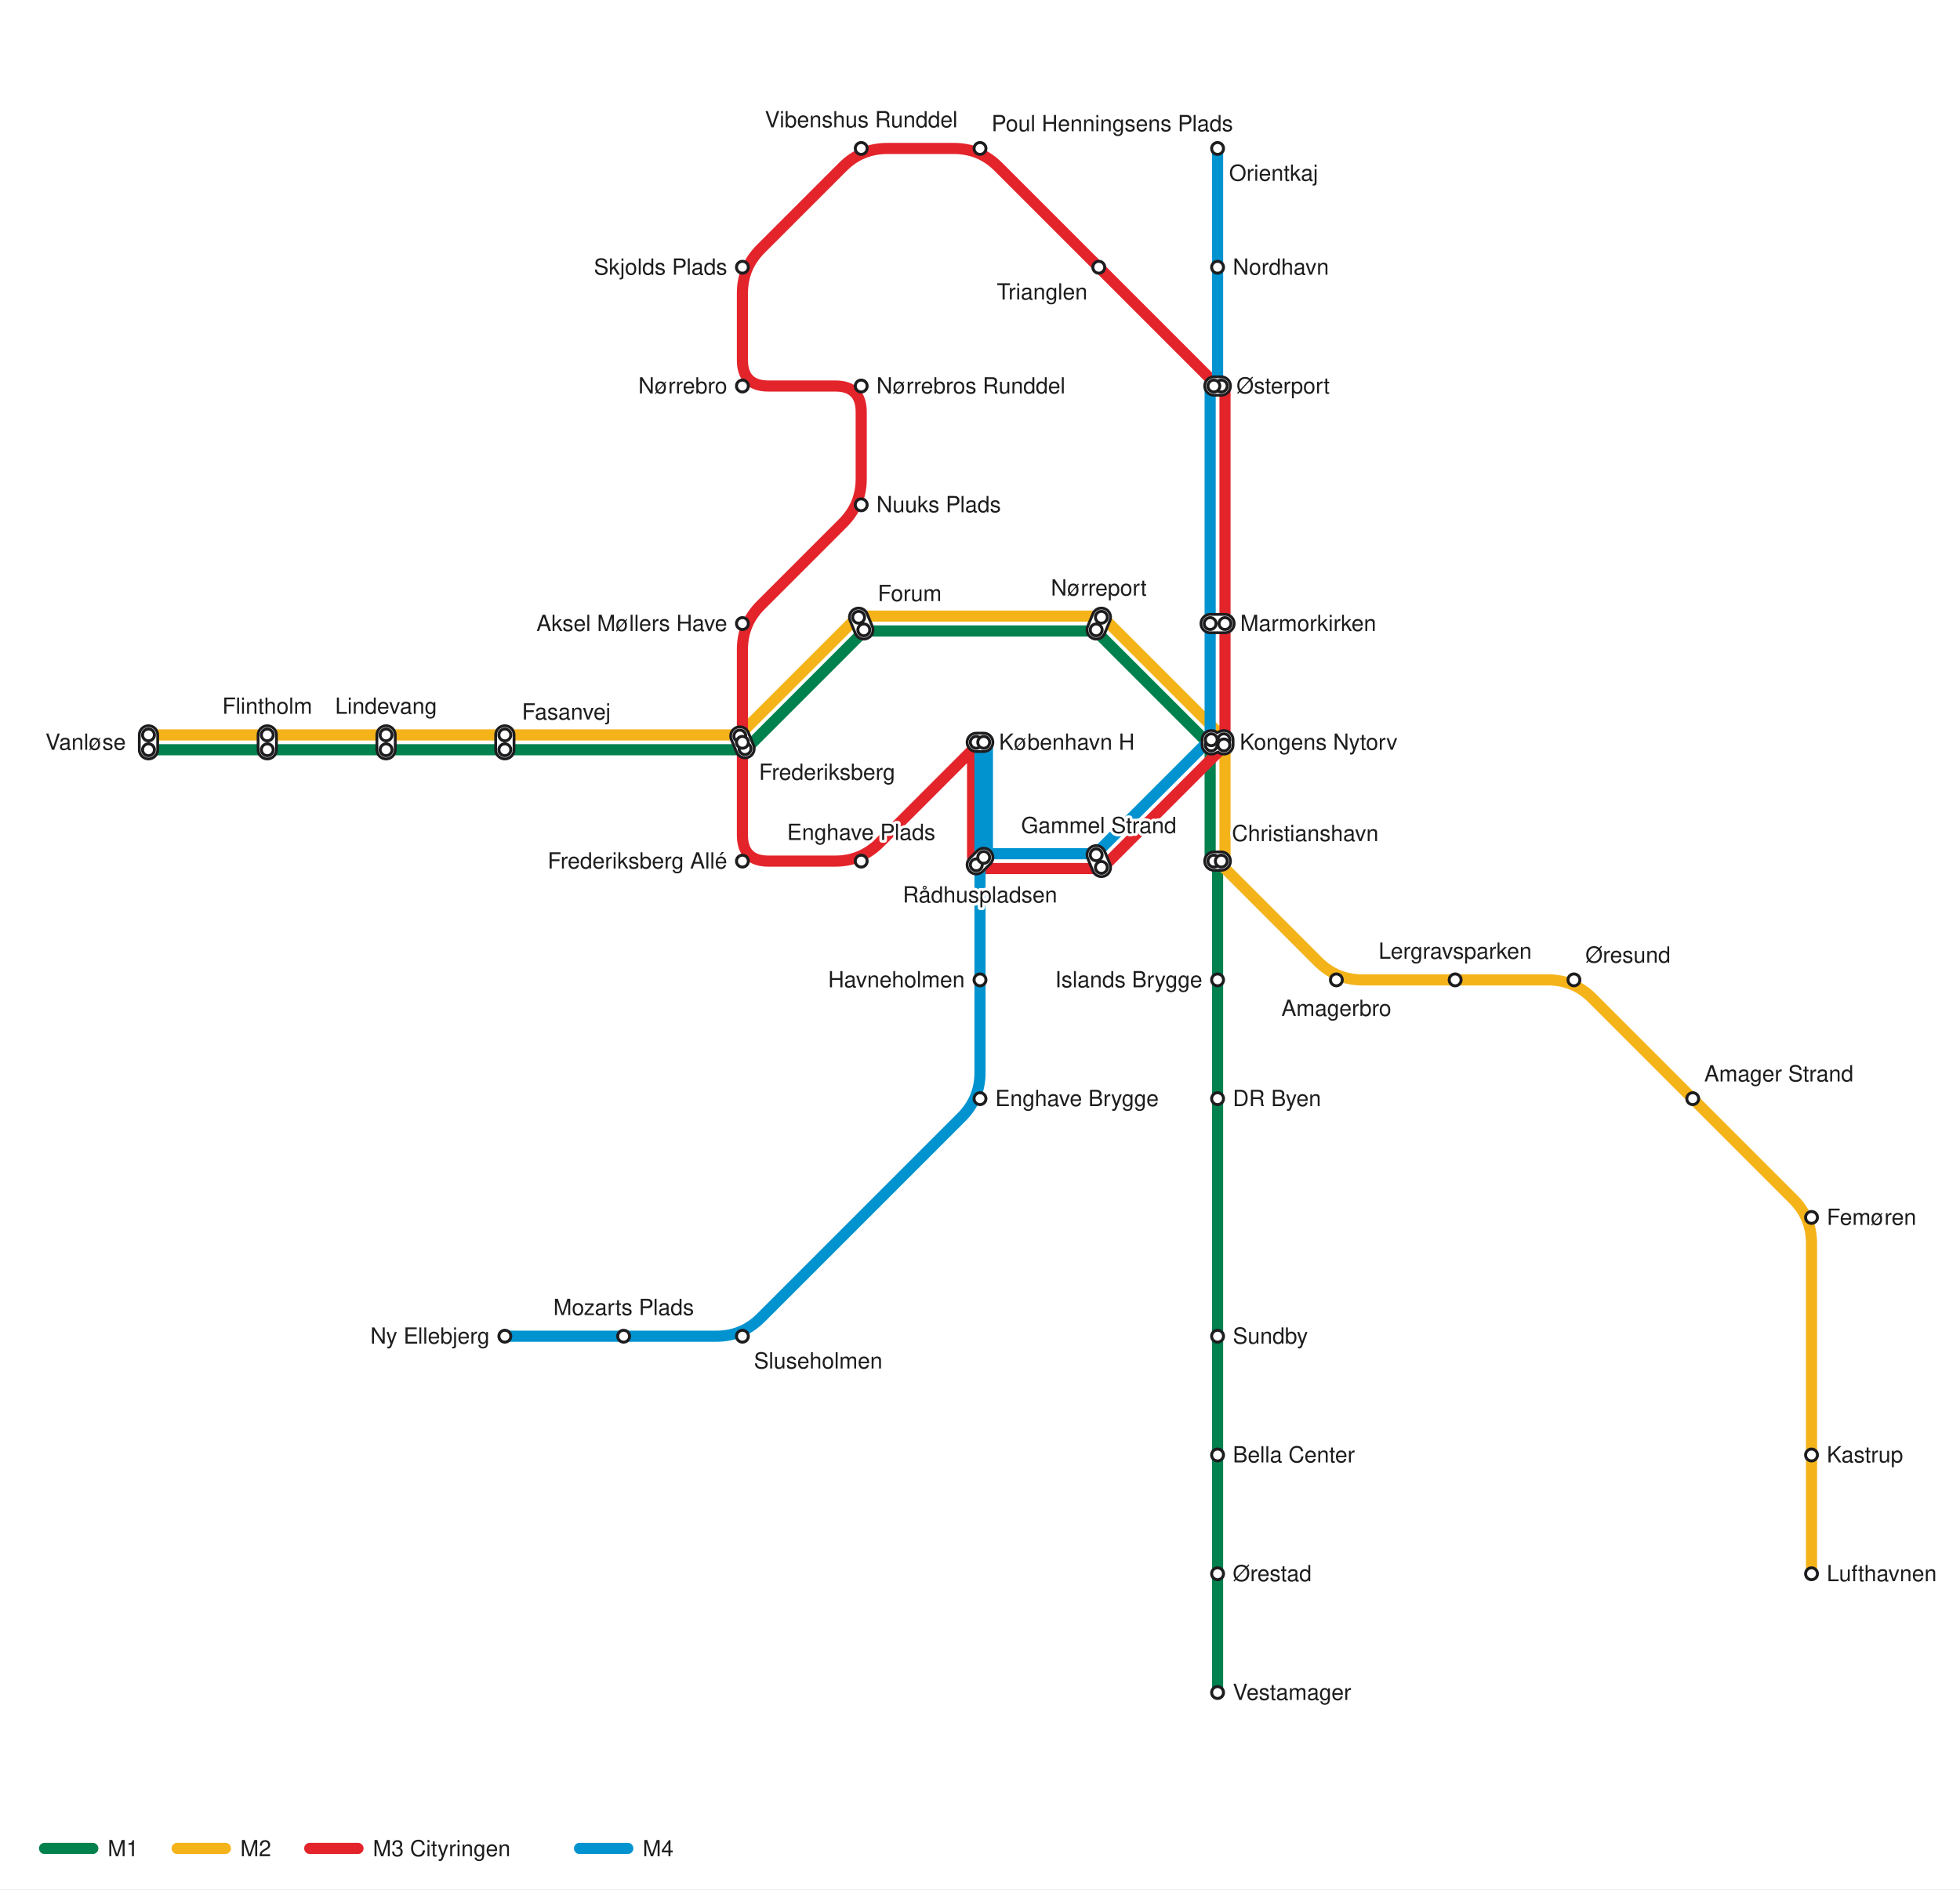
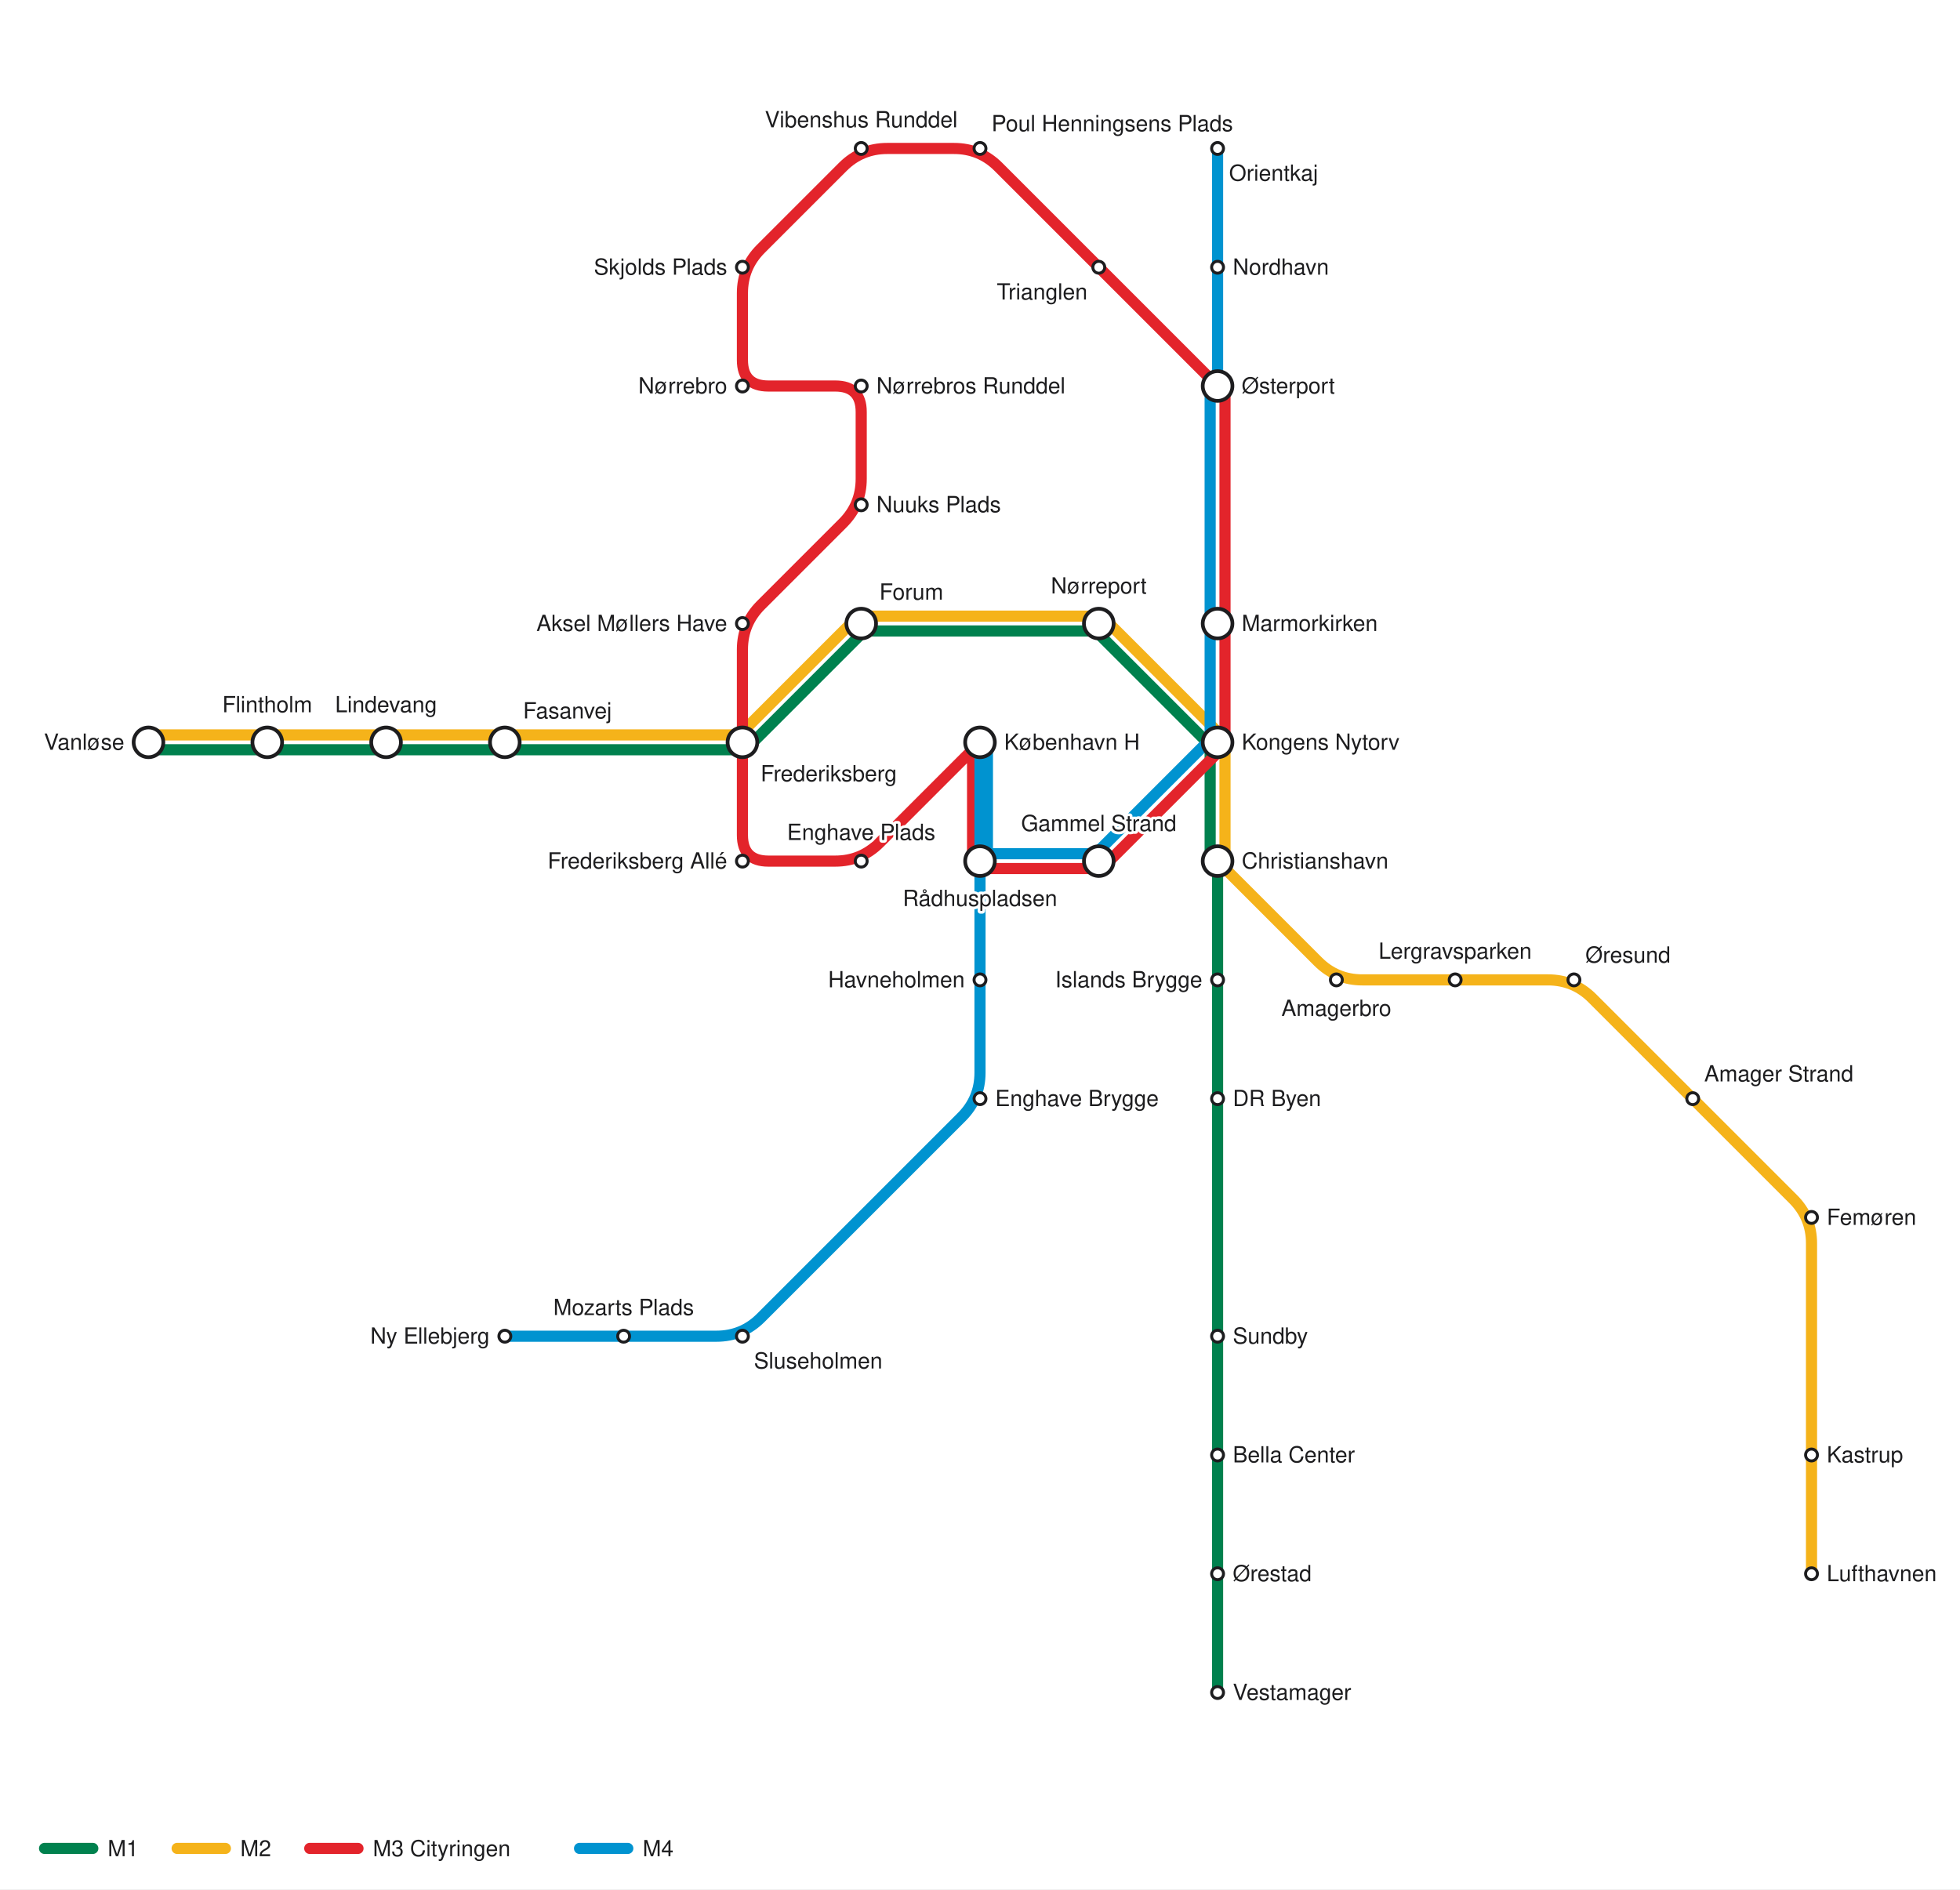
<svg xmlns="http://www.w3.org/2000/svg" viewBox="0 0 1056 1018" width="1056" height="1018">
  <rect width="100%" height="100%" fill="#ffffff" />
  <path d="M80 404 L130 404 Q144 404 158 404 L194 404 Q208 404 222 404 L258 404 Q272 404 286 404 L398.5 404 Q400 404 401.4 403.4 L401.4 403.4 Q402.8 402.8 403.9 401.7 L465.7 339.9 Q466.8 338.8 465.4 339.4 L465.4 339.4 Q464 340 465.5 340 L590.5 340 Q592 340 590.6 339.4 L590.6 339.4 Q589.2 338.8 590.3 339.9 L652.1 401.7 Q653.2 402.8 652.6 401.4 L652.6 401.4 Q652 400 652 401.5 L652 462 Q652 464 654 464 L654 464 Q656 464 656 466 L656 514 Q656 528 656 542 L656 578 Q656 592 656 606 L656 706 Q656 720 656 734 L656 770 Q656 784 656 798 L656 834 Q656 848 656 862 L656 912" fill="none" stroke="#00814e" stroke-width="6" stroke-linecap="round" stroke-linejoin="round" />
  <path d="M80 396 L130 396 Q144 396 158 396 L194 396 Q208 396 222 396 L258 396 Q272 396 286 396 L398.5 396 Q400 396 398.6 396.6 L398.6 396.6 Q397.2 397.2 398.3 396.1 L460.1 334.3 Q461.2 333.2 462.6 332.6 L462.6 332.6 Q464 332 465.5 332 L590.5 332 Q592 332 593.4 332.6 L593.4 332.6 Q594.8 333.2 595.9 334.3 L657.7 396.1 Q658.8 397.2 659.4 398.6 L659.4 398.6 Q660 400 660 401.5 L660 462 Q660 464 658 464 L658 464 Q656 464 657.4 465.4 L710.1 518.1 Q720 528 734 528 L770 528 Q784 528 798 528 L834 528 Q848 528 857.9 537.9 L902.1 582.1 Q912 592 921.9 601.9 L966.1 646.1 Q976 656 976 670 L976 770 Q976 784 976 798 L976 848" fill="none" stroke="#f5b31a" stroke-width="6" stroke-linecap="round" stroke-linejoin="round" />
  <path d="M524 400 L524 461.2 Q524 464 526 466 L526 466 Q528 468 530.8 468 L590.5 468 Q592 468 593.4 467.4 L593.4 467.4 Q594.8 466.8 595.9 465.7 L657.7 403.9 Q658.8 402.8 659.4 401.4 L659.4 401.4 Q660 400 660 398.5 L660 350 Q660 336 660 322 L660 210 Q660 208 658 208 L658 208 Q656 208 654.6 206.6 L601.9 153.9 Q592 144 582.1 134.1 L537.9 89.9 Q528 80 514 80 L478 80 Q464 80 454.1 89.9 L409.9 134.1 Q400 144 400 158 L400 194 Q400 208 414 208 L450 208 Q464 208 464 222 L464 258 Q464 272 454.1 281.9 L409.9 326.1 Q400 336 400 350 L400 386 Q400 400 400 414 L400 450 Q400 464 414 464 L450 464 Q464 464 473.9 454.1 L528 400" fill="none" stroke="#e3242b" stroke-width="6" stroke-linecap="round" stroke-linejoin="round" />
  <path d="M656 80 L656 130 Q656 144 656 158 L656 206 Q656 208 654 208 L654 208 Q652 208 652 210 L652 322 Q652 336 652 350 L652 398.5 Q652 400 652.6 398.6 L652.6 398.6 Q653.2 397.2 652.1 398.3 L590.3 460.1 Q589.2 461.2 590.6 460.6 L590.6 460.6 Q592 460 590.5 460 L530.8 460 Q528 460 530 462 L530 462 Q532 464 532 461.2 L532 402 Q532 400 530 400 L530 400 Q528 400 528 402 L528 514 Q528 528 528 542 L528 578 Q528 592 518.1 601.9 L409.9 710.1 Q400 720 386 720 L350 720 Q336 720 322 720 L272 720" fill="none" stroke="#0093d0" stroke-width="6" stroke-linecap="round" stroke-linejoin="round" />
-   <path d="M80 396 L80 404" fill="none" stroke="#1d1d1f" stroke-width="11.4" stroke-linecap="round" stroke-linejoin="round" />
-   <path d="M80 396 L80 404" fill="none" stroke="#fff" stroke-width="8.4" stroke-linecap="round" stroke-linejoin="round" />
-   <circle cx="80" cy="404" r="3.2" fill="#fff" stroke="#1d1d1f" stroke-width="1.6" />
-   <circle cx="80" cy="396" r="3.2" fill="#fff" stroke="#1d1d1f" stroke-width="1.6" />
-   <path d="M144 396 L144 404" fill="none" stroke="#1d1d1f" stroke-width="11.4" stroke-linecap="round" stroke-linejoin="round" />
-   <path d="M144 396 L144 404" fill="none" stroke="#fff" stroke-width="8.4" stroke-linecap="round" stroke-linejoin="round" />
-   <circle cx="144" cy="404" r="3.2" fill="#fff" stroke="#1d1d1f" stroke-width="1.6" />
-   <circle cx="144" cy="396" r="3.2" fill="#fff" stroke="#1d1d1f" stroke-width="1.6" />
-   <path d="M208 396 L208 404" fill="none" stroke="#1d1d1f" stroke-width="11.4" stroke-linecap="round" stroke-linejoin="round" />
-   <path d="M208 396 L208 404" fill="none" stroke="#fff" stroke-width="8.4" stroke-linecap="round" stroke-linejoin="round" />
-   <circle cx="208" cy="404" r="3.2" fill="#fff" stroke="#1d1d1f" stroke-width="1.6" />
-   <circle cx="208" cy="396" r="3.2" fill="#fff" stroke="#1d1d1f" stroke-width="1.6" />
-   <path d="M272 396 L272 404" fill="none" stroke="#1d1d1f" stroke-width="11.4" stroke-linecap="round" stroke-linejoin="round" />
-   <path d="M272 396 L272 404" fill="none" stroke="#fff" stroke-width="8.4" stroke-linecap="round" stroke-linejoin="round" />
-   <circle cx="272" cy="404" r="3.2" fill="#fff" stroke="#1d1d1f" stroke-width="1.6" />
-   <circle cx="272" cy="396" r="3.2" fill="#fff" stroke="#1d1d1f" stroke-width="1.6" />
-   <path d="M398.6 396.6 L400 400 L401.4 403.4" fill="none" stroke="#1d1d1f" stroke-width="11.4" stroke-linecap="round" stroke-linejoin="round" />
-   <path d="M398.6 396.6 L400 400 L401.4 403.4" fill="none" stroke="#fff" stroke-width="8.4" stroke-linecap="round" stroke-linejoin="round" />
-   <circle cx="401.4" cy="403.4" r="3.2" fill="#fff" stroke="#1d1d1f" stroke-width="1.6" />
-   <circle cx="398.6" cy="396.6" r="3.2" fill="#fff" stroke="#1d1d1f" stroke-width="1.6" />
-   <circle cx="400" cy="400" r="3.2" fill="#fff" stroke="#1d1d1f" stroke-width="1.6" />
-   <path d="M462.6 332.6 L465.4 339.4" fill="none" stroke="#1d1d1f" stroke-width="11.4" stroke-linecap="round" stroke-linejoin="round" />
-   <path d="M462.6 332.6 L465.4 339.4" fill="none" stroke="#fff" stroke-width="8.4" stroke-linecap="round" stroke-linejoin="round" />
-   <circle cx="465.4" cy="339.4" r="3.2" fill="#fff" stroke="#1d1d1f" stroke-width="1.6" />
-   <circle cx="462.6" cy="332.6" r="3.2" fill="#fff" stroke="#1d1d1f" stroke-width="1.6" />
-   <path d="M593.4 332.6 L590.6 339.4" fill="none" stroke="#1d1d1f" stroke-width="11.4" stroke-linecap="round" stroke-linejoin="round" />
-   <path d="M593.4 332.6 L590.6 339.4" fill="none" stroke="#fff" stroke-width="8.4" stroke-linecap="round" stroke-linejoin="round" />
-   <circle cx="590.6" cy="339.4" r="3.2" fill="#fff" stroke="#1d1d1f" stroke-width="1.6" />
-   <circle cx="593.4" cy="332.6" r="3.2" fill="#fff" stroke="#1d1d1f" stroke-width="1.6" />
-   <path d="M652.6 398.6 L652.6 401.4 L659.4 398.6 L659.4 401.4" fill="none" stroke="#1d1d1f" stroke-width="11.4" stroke-linecap="round" stroke-linejoin="round" />
-   <path d="M652.6 398.6 L652.6 401.4 L659.4 398.6 L659.4 401.4" fill="none" stroke="#fff" stroke-width="8.4" stroke-linecap="round" stroke-linejoin="round" />
-   <circle cx="652.6" cy="401.4" r="3.2" fill="#fff" stroke="#1d1d1f" stroke-width="1.6" />
-   <circle cx="659.4" cy="398.6" r="3.2" fill="#fff" stroke="#1d1d1f" stroke-width="1.6" />
-   <circle cx="659.4" cy="401.4" r="3.2" fill="#fff" stroke="#1d1d1f" stroke-width="1.6" />
-   <circle cx="652.6" cy="398.6" r="3.2" fill="#fff" stroke="#1d1d1f" stroke-width="1.6" />
-   <path d="M654 464 L658 464" fill="none" stroke="#1d1d1f" stroke-width="11.4" stroke-linecap="round" stroke-linejoin="round" />
-   <path d="M654 464 L658 464" fill="none" stroke="#fff" stroke-width="8.4" stroke-linecap="round" stroke-linejoin="round" />
-   <circle cx="654" cy="464" r="3.2" fill="#fff" stroke="#1d1d1f" stroke-width="1.6" />
-   <circle cx="658" cy="464" r="3.2" fill="#fff" stroke="#1d1d1f" stroke-width="1.6" />
+   <circle cx="80" cy="400" r="8" fill="#fff" stroke="#1d1d1f" stroke-width="2" />
+   <circle cx="144" cy="400" r="8" fill="#fff" stroke="#1d1d1f" stroke-width="2" />
+   <circle cx="208" cy="400" r="8" fill="#fff" stroke="#1d1d1f" stroke-width="2" />
+   <circle cx="272" cy="400" r="8" fill="#fff" stroke="#1d1d1f" stroke-width="2" />
+   <circle cx="400" cy="400" r="8" fill="#fff" stroke="#1d1d1f" stroke-width="2" />
+   <circle cx="464" cy="336" r="8" fill="#fff" stroke="#1d1d1f" stroke-width="2" />
+   <circle cx="592" cy="336" r="8" fill="#fff" stroke="#1d1d1f" stroke-width="2" />
+   <circle cx="656" cy="400" r="8" fill="#fff" stroke="#1d1d1f" stroke-width="2" />
+   <circle cx="656" cy="464" r="8" fill="#fff" stroke="#1d1d1f" stroke-width="2" />
  <circle cx="656" cy="528" r="3.2" fill="#fff" stroke="#1d1d1f" stroke-width="1.6" />
  <circle cx="656" cy="592" r="3.2" fill="#fff" stroke="#1d1d1f" stroke-width="1.6" />
  <circle cx="656" cy="720" r="3.2" fill="#fff" stroke="#1d1d1f" stroke-width="1.6" />
  <circle cx="656" cy="784" r="3.2" fill="#fff" stroke="#1d1d1f" stroke-width="1.6" />
  <circle cx="656" cy="848" r="3.2" fill="#fff" stroke="#1d1d1f" stroke-width="1.6" />
  <circle cx="656" cy="912" r="3.2" fill="#fff" stroke="#1d1d1f" stroke-width="1.6" />
  <circle cx="720" cy="528" r="3.2" fill="#fff" stroke="#1d1d1f" stroke-width="1.6" />
  <circle cx="784" cy="528" r="3.2" fill="#fff" stroke="#1d1d1f" stroke-width="1.6" />
  <circle cx="848" cy="528" r="3.2" fill="#fff" stroke="#1d1d1f" stroke-width="1.6" />
  <circle cx="912" cy="592" r="3.2" fill="#fff" stroke="#1d1d1f" stroke-width="1.6" />
  <circle cx="976" cy="656" r="3.2" fill="#fff" stroke="#1d1d1f" stroke-width="1.6" />
  <circle cx="976" cy="784" r="3.2" fill="#fff" stroke="#1d1d1f" stroke-width="1.6" />
  <circle cx="976" cy="848" r="3.2" fill="#fff" stroke="#1d1d1f" stroke-width="1.6" />
-   <path d="M526 400 L530 400" fill="none" stroke="#1d1d1f" stroke-width="11.4" stroke-linecap="round" stroke-linejoin="round" />
-   <path d="M526 400 L530 400" fill="none" stroke="#fff" stroke-width="8.4" stroke-linecap="round" stroke-linejoin="round" />
-   <circle cx="526" cy="400" r="3.2" fill="#fff" stroke="#1d1d1f" stroke-width="1.6" />
-   <circle cx="530" cy="400" r="3.2" fill="#fff" stroke="#1d1d1f" stroke-width="1.6" />
-   <path d="M526 466 L530 462" fill="none" stroke="#1d1d1f" stroke-width="11.4" stroke-linecap="round" stroke-linejoin="round" />
-   <path d="M526 466 L530 462" fill="none" stroke="#fff" stroke-width="8.4" stroke-linecap="round" stroke-linejoin="round" />
-   <circle cx="526" cy="466" r="3.2" fill="#fff" stroke="#1d1d1f" stroke-width="1.6" />
-   <circle cx="530" cy="462" r="3.2" fill="#fff" stroke="#1d1d1f" stroke-width="1.6" />
-   <path d="M590.6 460.6 L593.4 467.4" fill="none" stroke="#1d1d1f" stroke-width="11.4" stroke-linecap="round" stroke-linejoin="round" />
-   <path d="M590.6 460.6 L593.4 467.4" fill="none" stroke="#fff" stroke-width="8.4" stroke-linecap="round" stroke-linejoin="round" />
-   <circle cx="593.4" cy="467.4" r="3.2" fill="#fff" stroke="#1d1d1f" stroke-width="1.6" />
-   <circle cx="590.6" cy="460.6" r="3.2" fill="#fff" stroke="#1d1d1f" stroke-width="1.6" />
-   <path d="M652 336 L660 336" fill="none" stroke="#1d1d1f" stroke-width="11.4" stroke-linecap="round" stroke-linejoin="round" />
-   <path d="M652 336 L660 336" fill="none" stroke="#fff" stroke-width="8.4" stroke-linecap="round" stroke-linejoin="round" />
-   <circle cx="660" cy="336" r="3.2" fill="#fff" stroke="#1d1d1f" stroke-width="1.6" />
-   <circle cx="652" cy="336" r="3.2" fill="#fff" stroke="#1d1d1f" stroke-width="1.6" />
-   <path d="M654 208 L658 208" fill="none" stroke="#1d1d1f" stroke-width="11.4" stroke-linecap="round" stroke-linejoin="round" />
-   <path d="M654 208 L658 208" fill="none" stroke="#fff" stroke-width="8.4" stroke-linecap="round" stroke-linejoin="round" />
-   <circle cx="658" cy="208" r="3.2" fill="#fff" stroke="#1d1d1f" stroke-width="1.6" />
-   <circle cx="654" cy="208" r="3.2" fill="#fff" stroke="#1d1d1f" stroke-width="1.6" />
+   <circle cx="528" cy="400" r="8" fill="#fff" stroke="#1d1d1f" stroke-width="2" />
+   <circle cx="528" cy="464" r="8" fill="#fff" stroke="#1d1d1f" stroke-width="2" />
+   <circle cx="592" cy="464" r="8" fill="#fff" stroke="#1d1d1f" stroke-width="2" />
+   <circle cx="656" cy="336" r="8" fill="#fff" stroke="#1d1d1f" stroke-width="2" />
+   <circle cx="656" cy="208" r="8" fill="#fff" stroke="#1d1d1f" stroke-width="2" />
  <circle cx="592" cy="144" r="3.2" fill="#fff" stroke="#1d1d1f" stroke-width="1.6" />
  <circle cx="528" cy="80" r="3.2" fill="#fff" stroke="#1d1d1f" stroke-width="1.6" />
  <circle cx="464" cy="80" r="3.2" fill="#fff" stroke="#1d1d1f" stroke-width="1.6" />
  <circle cx="400" cy="144" r="3.2" fill="#fff" stroke="#1d1d1f" stroke-width="1.6" />
  <circle cx="400" cy="208" r="3.2" fill="#fff" stroke="#1d1d1f" stroke-width="1.6" />
  <circle cx="464" cy="208" r="3.2" fill="#fff" stroke="#1d1d1f" stroke-width="1.6" />
  <circle cx="464" cy="272" r="3.2" fill="#fff" stroke="#1d1d1f" stroke-width="1.6" />
  <circle cx="400" cy="336" r="3.2" fill="#fff" stroke="#1d1d1f" stroke-width="1.6" />
  <circle cx="400" cy="464" r="3.2" fill="#fff" stroke="#1d1d1f" stroke-width="1.6" />
  <circle cx="464" cy="464" r="3.2" fill="#fff" stroke="#1d1d1f" stroke-width="1.6" />
  <circle cx="656" cy="80" r="3.2" fill="#fff" stroke="#1d1d1f" stroke-width="1.6" />
  <circle cx="656" cy="144" r="3.2" fill="#fff" stroke="#1d1d1f" stroke-width="1.6" />
  <circle cx="528" cy="528" r="3.2" fill="#fff" stroke="#1d1d1f" stroke-width="1.6" />
  <circle cx="528" cy="592" r="3.2" fill="#fff" stroke="#1d1d1f" stroke-width="1.6" />
  <circle cx="400" cy="720" r="3.2" fill="#fff" stroke="#1d1d1f" stroke-width="1.6" />
  <circle cx="336" cy="720" r="3.2" fill="#fff" stroke="#1d1d1f" stroke-width="1.6" />
  <circle cx="272" cy="720" r="3.2" fill="#fff" stroke="#1d1d1f" stroke-width="1.6" />
  <g font-family="'Helvetica Neue', Helvetica, Arial, sans-serif" font-size="12" fill="#1d1d1f" paint-order="stroke" stroke="#ffffff" stroke-width="3" stroke-linejoin="round">
-     <text x="667.9" y="404" text-anchor="start">Kongens Nytorv</text>
-     <text x="408.9" y="420.2" text-anchor="start">Frederiksberg</text>
-     <text x="67.8" y="404" text-anchor="end">Vanløse</text>
-     <text x="144" y="384.6" text-anchor="middle">Flintholm</text>
-     <text x="208" y="384.6" text-anchor="middle">Lindevang</text>
-     <text x="281.2" y="387.7" text-anchor="start">Fasanvej</text>
-     <text x="472.9" y="323.9" text-anchor="start">Forum</text>
-     <text x="592" y="320.9" text-anchor="middle">Nørreport</text>
-     <text x="663.7" y="453.2" text-anchor="start">Christianshavn</text>
-     <text x="538.2" y="404" text-anchor="start">København H</text>
-     <text x="528" y="486.3" text-anchor="middle">Rådhuspladsen</text>
-     <text x="592" y="448.9" text-anchor="middle">Gammel Strand</text>
-     <text x="668.2" y="340" text-anchor="start">Marmorkirken</text>
-     <text x="666.2" y="212" text-anchor="start">Østerport</text>
+     <text x="669" y="404" text-anchor="start">Kongens Nytorv</text>
+     <text x="409.8" y="421" text-anchor="start">Frederiksberg</text>
+     <text x="67" y="404" text-anchor="end">Vanløse</text>
+     <text x="144" y="383.8" text-anchor="middle">Flintholm</text>
+     <text x="208" y="383.8" text-anchor="middle">Lindevang</text>
+     <text x="281.8" y="387.1" text-anchor="start">Fasanvej</text>
+     <text x="473.8" y="323.1" text-anchor="start">Forum</text>
+     <text x="592" y="319.8" text-anchor="middle">Nørreport</text>
+     <text x="669" y="468" text-anchor="start">Christianshavn</text>
+     <text x="541" y="404" text-anchor="start">København H</text>
+     <text x="528" y="488.2" text-anchor="middle">Rådhuspladsen</text>
+     <text x="592" y="447.8" text-anchor="middle">Gammel Strand</text>
+     <text x="669" y="340" text-anchor="start">Marmorkirken</text>
+     <text x="669" y="212" text-anchor="start">Østerport</text>
    <text x="647.8" y="532" text-anchor="end">Islands Brygge</text>
    <text x="664.2" y="596" text-anchor="start">DR Byen</text>
    <text x="664.2" y="724" text-anchor="start">Sundby</text>
    <text x="664.2" y="788" text-anchor="start">Bella Center</text>
    <text x="664.2" y="852" text-anchor="start">Ørestad</text>
    <text x="664.2" y="916" text-anchor="start">Vestamager</text>
    <text x="720" y="547.4" text-anchor="middle">Amagerbro</text>
    <text x="784" y="516.6" text-anchor="middle">Lergravsparken</text>
    <text x="854.2" y="518.7" text-anchor="start">Øresund</text>
    <text x="918.2" y="582.7" text-anchor="start">Amager Strand</text>
    <text x="984.2" y="660" text-anchor="start">Femøren</text>
    <text x="984.2" y="788" text-anchor="start">Kastrup</text>
    <text x="984.2" y="852" text-anchor="start">Lufthavnen</text>
    <text x="585.9" y="161.4" text-anchor="end">Trianglen</text>
    <text x="534.2" y="70.7" text-anchor="start">Poul Henningsens Plads</text>
    <text x="464" y="68.6" text-anchor="middle">Vibenshus Runddel</text>
    <text x="391.8" y="148" text-anchor="end">Skjolds Plads</text>
    <text x="391.8" y="212" text-anchor="end">Nørrebro</text>
    <text x="472.2" y="212" text-anchor="start">Nørrebros Runddel</text>
    <text x="472.2" y="276" text-anchor="start">Nuuks Plads</text>
    <text x="391.8" y="340" text-anchor="end">Aksel Møllers Have</text>
    <text x="391.8" y="468" text-anchor="end">Frederiksberg Allé</text>
    <text x="464" y="452.6" text-anchor="middle">Enghave Plads</text>
    <text x="662.2" y="97.4" text-anchor="start">Orientkaj</text>
    <text x="664.2" y="148" text-anchor="start">Nordhavn</text>
    <text x="519.8" y="532" text-anchor="end">Havneholmen</text>
    <text x="536.2" y="596" text-anchor="start">Enghave Brygge</text>
    <text x="406.2" y="737.4" text-anchor="start">Sluseholmen</text>
    <text x="336" y="708.6" text-anchor="middle">Mozarts Plads</text>
    <text x="263.8" y="724" text-anchor="end">Ny Ellebjerg</text>
  </g>
  <g>
    <line x1="24" y1="996" x2="50" y2="996" stroke="#00814e" stroke-width="6" stroke-linecap="round" />
    <text x="58" y="1000.2" font-family="'Helvetica Neue', Helvetica, Arial, sans-serif" font-size="12" fill="#1d1d1f">M1</text>
    <line x1="95.44" y1="996" x2="121.44" y2="996" stroke="#f5b31a" stroke-width="6" stroke-linecap="round" />
    <text x="129.44" y="1000.2" font-family="'Helvetica Neue', Helvetica, Arial, sans-serif" font-size="12" fill="#1d1d1f">M2</text>
    <line x1="166.88" y1="996" x2="192.88" y2="996" stroke="#e3242b" stroke-width="6" stroke-linecap="round" />
    <text x="200.88" y="1000.2" font-family="'Helvetica Neue', Helvetica, Arial, sans-serif" font-size="12" fill="#1d1d1f">M3 Cityringen</text>
    <line x1="312.24" y1="996" x2="338.24" y2="996" stroke="#0093d0" stroke-width="6" stroke-linecap="round" />
    <text x="346.24" y="1000.2" font-family="'Helvetica Neue', Helvetica, Arial, sans-serif" font-size="12" fill="#1d1d1f">M4</text>
  </g>
</svg>
